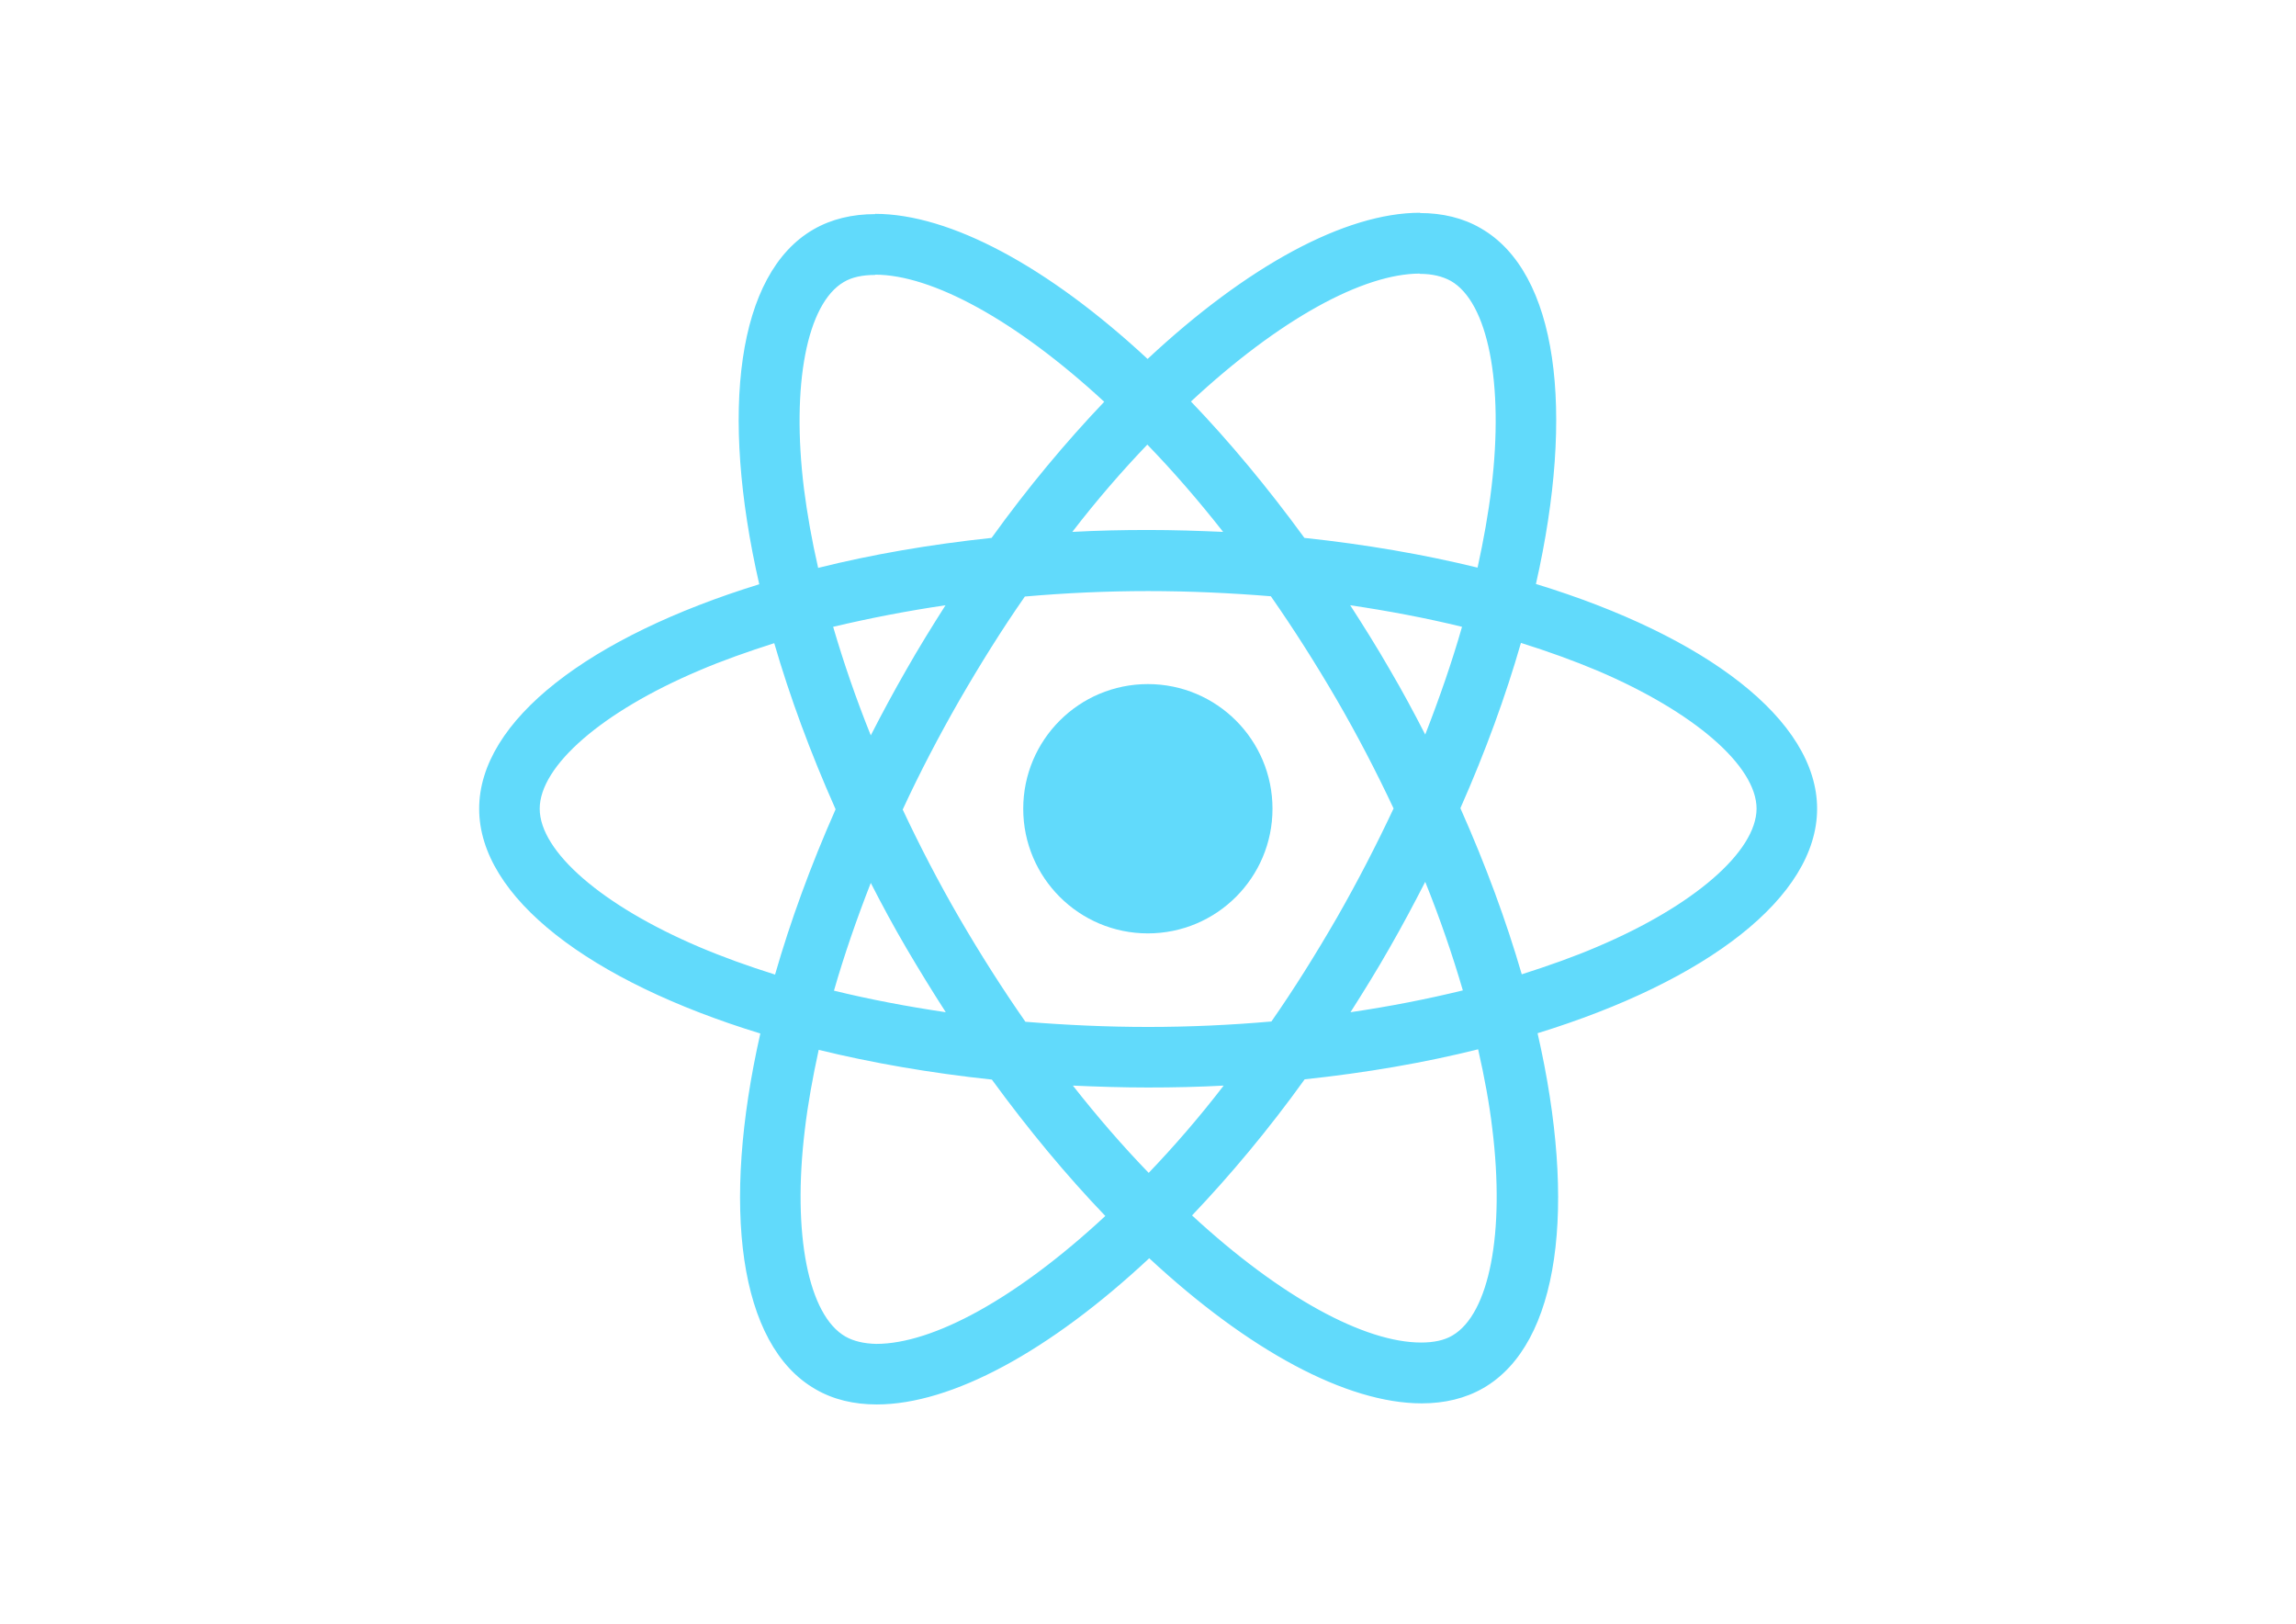
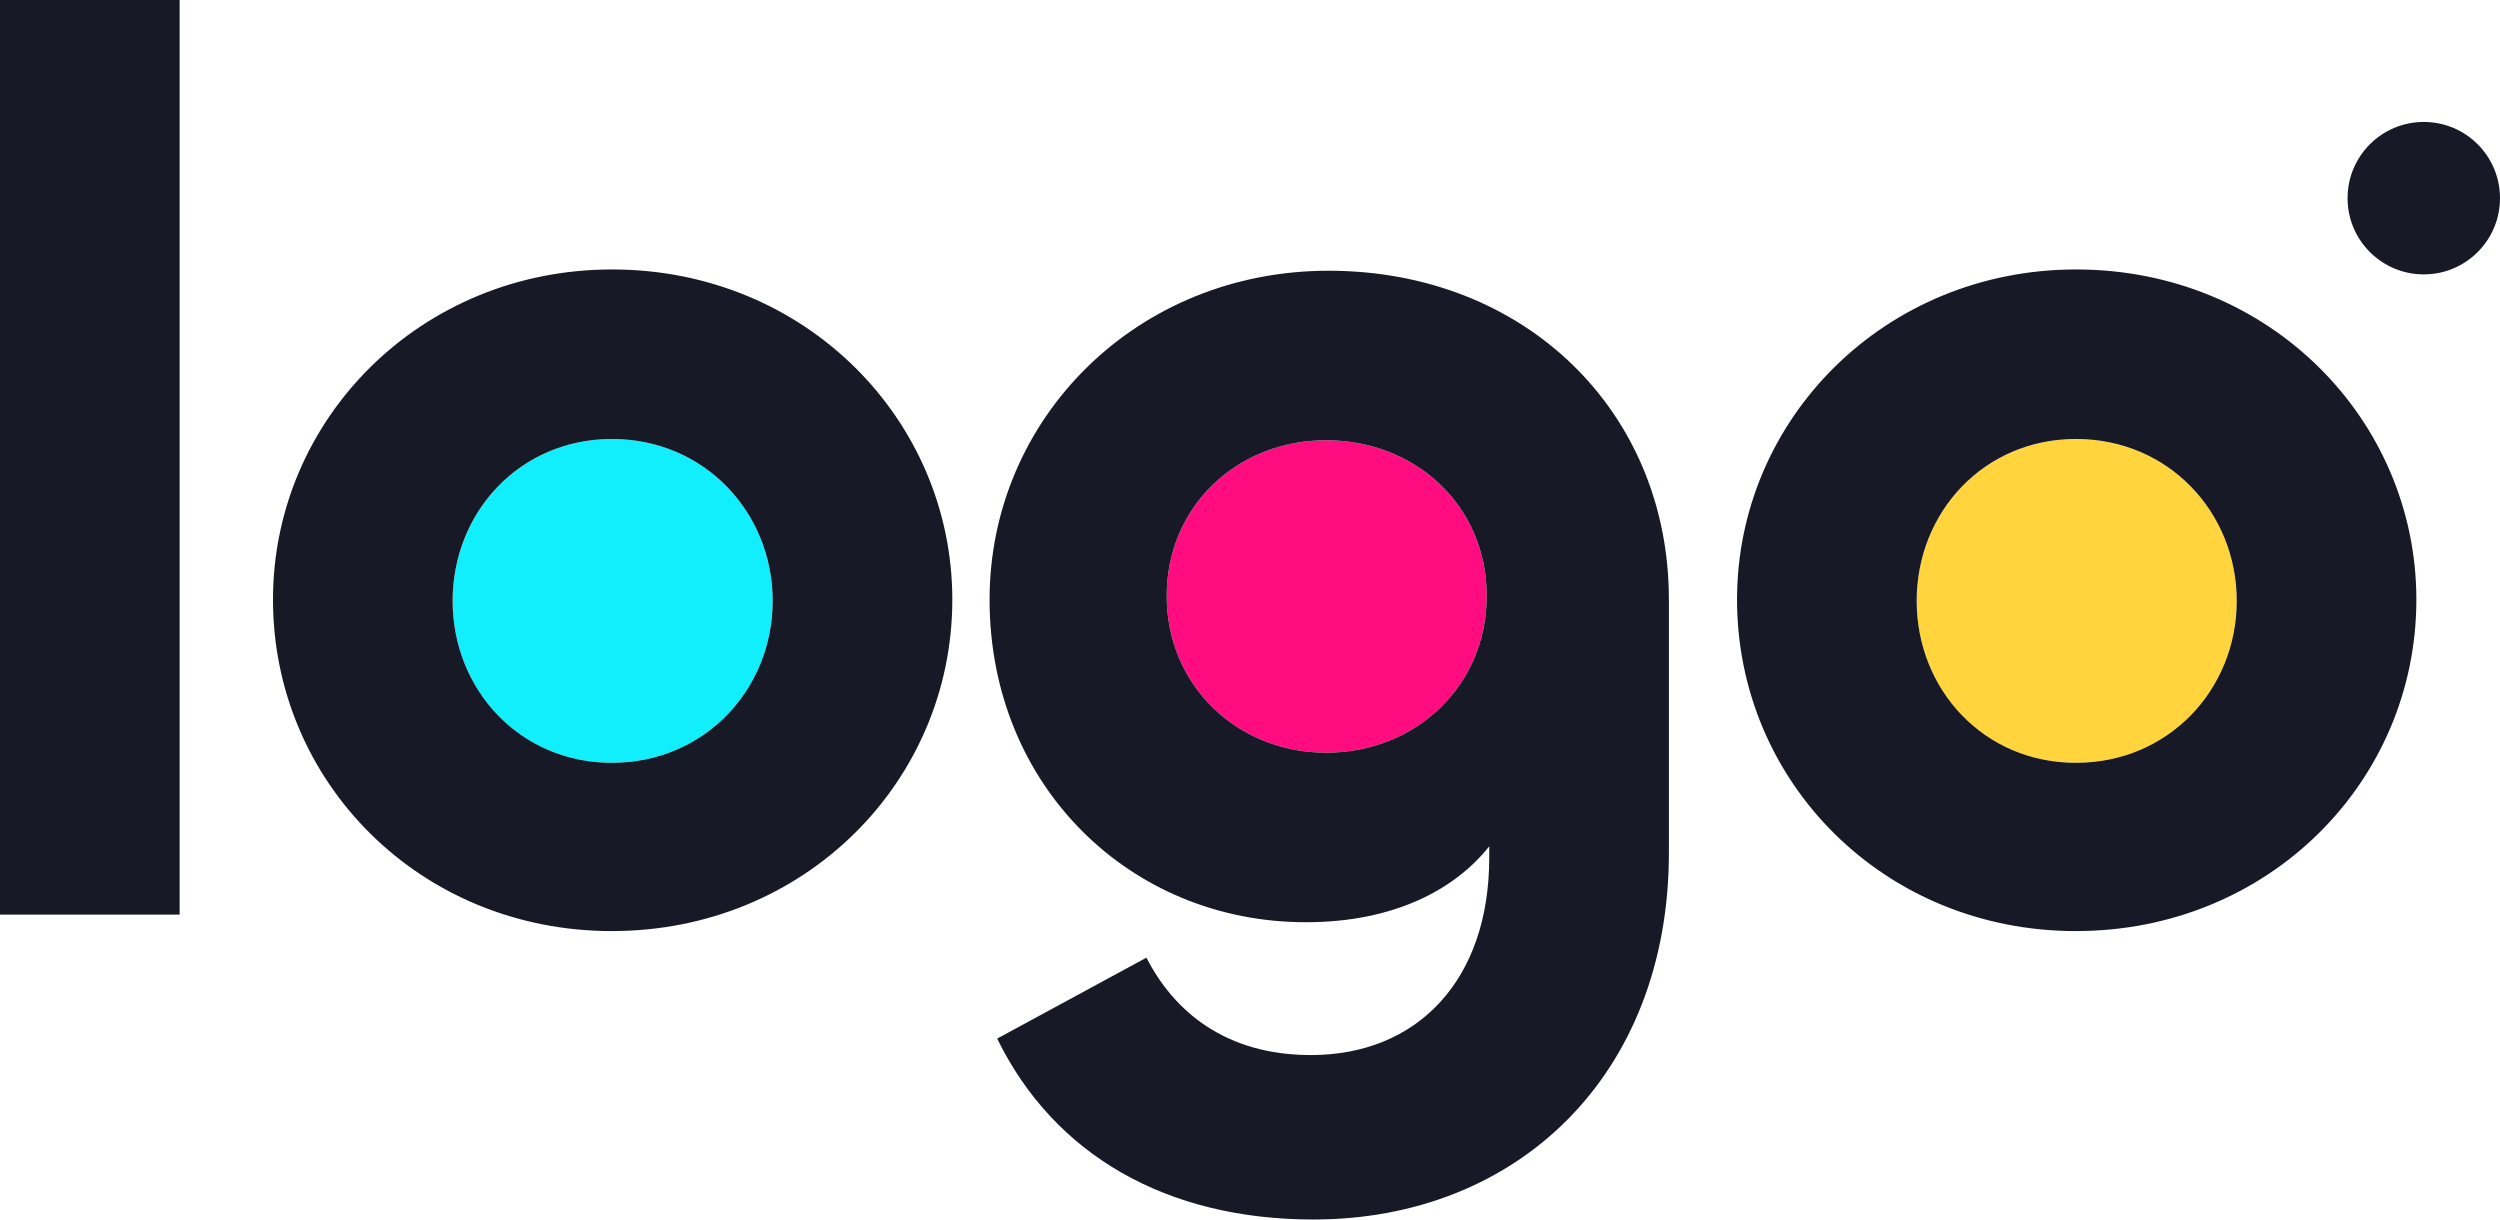
- <svg xmlns="http://www.w3.org/2000/svg" viewBox="0 0 841.9 595.3">
-   <g fill="#61DAFB">
-     <path d="M666.3 296.5c0-32.5-40.7-63.3-103.1-82.4 14.4-63.6 8-114.2-20.2-130.4-6.5-3.8-14.1-5.6-22.4-5.6v22.3c4.6 0 8.3.9 11.4 2.6 13.6 7.8 19.5 37.5 14.9 75.7-1.1 9.4-2.9 19.3-5.1 29.4-19.6-4.8-41-8.5-63.5-10.9-13.5-18.5-27.5-35.3-41.6-50 32.6-30.3 63.2-46.9 84-46.9V78c-27.5 0-63.5 19.6-99.9 53.6-36.4-33.8-72.4-53.2-99.9-53.2v22.3c20.7 0 51.4 16.5 84 46.6-14 14.7-28 31.4-41.3 49.9-22.6 2.4-44 6.1-63.6 11-2.3-10-4-19.7-5.2-29-4.7-38.2 1.1-67.9 14.6-75.8 3-1.8 6.9-2.6 11.5-2.6V78.5c-8.4 0-16 1.8-22.6 5.6-28.1 16.2-34.4 66.7-19.9 130.1-62.2 19.2-102.7 49.9-102.7 82.3 0 32.5 40.7 63.3 103.1 82.4-14.4 63.6-8 114.2 20.2 130.4 6.5 3.8 14.1 5.6 22.5 5.6 27.5 0 63.5-19.6 99.9-53.6 36.4 33.8 72.4 53.2 99.9 53.2 8.4 0 16-1.8 22.6-5.6 28.1-16.2 34.4-66.7 19.9-130.1 62-19.1 102.5-49.9 102.5-82.3zm-130.2-66.7c-3.7 12.9-8.3 26.2-13.5 39.5-4.1-8-8.4-16-13.1-24-4.6-8-9.5-15.8-14.4-23.4 14.2 2.1 27.9 4.7 41 7.9zm-45.8 106.5c-7.8 13.5-15.8 26.3-24.1 38.2-14.9 1.3-30 2-45.2 2-15.1 0-30.2-.7-45-1.9-8.3-11.9-16.4-24.6-24.2-38-7.6-13.1-14.5-26.4-20.8-39.8 6.2-13.4 13.2-26.8 20.7-39.9 7.8-13.5 15.8-26.3 24.1-38.2 14.9-1.3 30-2 45.2-2 15.1 0 30.2.7 45 1.9 8.3 11.9 16.4 24.6 24.2 38 7.6 13.1 14.5 26.4 20.8 39.8-6.3 13.4-13.2 26.8-20.7 39.9zm32.3-13c5.4 13.4 10 26.8 13.8 39.8-13.1 3.2-26.9 5.9-41.2 8 4.9-7.7 9.8-15.6 14.4-23.7 4.6-8 8.9-16.1 13-24.1zM421.2 430c-9.3-9.6-18.6-20.3-27.8-32 9 .4 18.2.7 27.5.7 9.4 0 18.7-.2 27.8-.7-9 11.7-18.3 22.4-27.5 32zm-74.4-58.9c-14.2-2.1-27.9-4.7-41-7.9 3.7-12.9 8.3-26.2 13.5-39.5 4.1 8 8.4 16 13.1 24 4.7 8 9.5 15.8 14.4 23.4zM420.7 163c9.3 9.6 18.6 20.3 27.8 32-9-.4-18.2-.7-27.5-.7-9.4 0-18.7.2-27.8.7 9-11.7 18.3-22.4 27.5-32zm-74 58.9c-4.9 7.7-9.8 15.6-14.4 23.7-4.6 8-8.9 16-13 24-5.4-13.4-10-26.8-13.8-39.8 13.1-3.1 26.9-5.8 41.2-7.9zm-90.5 125.2c-35.4-15.1-58.3-34.9-58.3-50.6 0-15.7 22.9-35.6 58.3-50.6 8.6-3.7 18-7 27.7-10.1 5.7 19.6 13.2 40 22.5 60.9-9.2 20.8-16.6 41.1-22.2 60.6-9.9-3.1-19.3-6.5-28-10.2zM310 490c-13.6-7.8-19.5-37.5-14.9-75.7 1.1-9.4 2.9-19.3 5.1-29.4 19.6 4.8 41 8.5 63.5 10.9 13.5 18.5 27.5 35.3 41.6 50-32.6 30.3-63.2 46.9-84 46.9-4.5-.1-8.3-1-11.3-2.7zm237.2-76.2c4.7 38.2-1.1 67.9-14.6 75.8-3 1.8-6.9 2.6-11.5 2.6-20.7 0-51.4-16.5-84-46.6 14-14.7 28-31.4 41.3-49.9 22.6-2.4 44-6.1 63.6-11 2.3 10.1 4.1 19.8 5.2 29.1zm38.5-66.7c-8.6 3.7-18 7-27.7 10.1-5.7-19.6-13.2-40-22.5-60.9 9.2-20.8 16.6-41.1 22.2-60.6 9.9 3.1 19.3 6.5 28.1 10.2 35.4 15.1 58.3 34.9 58.3 50.6-.1 15.7-23 35.6-58.4 50.6zM320.8 78.4z" />
-     <circle cx="420.9" cy="296.5" r="45.7" />
-     <path d="M520.5 78.1z" />
-   </g>
+ <svg xmlns="http://www.w3.org/2000/svg" width="82" height="40" fill="none" viewBox="0 0 82 40">
+   <path fill="#FFD43D" d="M73.365 19.71c0 2.904-2.241 5.31-5.27 5.31-3.03 0-5.228-2.406-5.228-5.31 0-2.905 2.199-5.312 5.228-5.312s5.27 2.407 5.27 5.311Z" />
+   <path fill="#FF0C81" d="M48.764 19.544c0 2.946-2.323 5.145-5.27 5.145-2.904 0-5.227-2.2-5.227-5.145 0-2.947 2.323-5.104 5.228-5.104 2.946 0 5.27 2.158 5.27 5.104Z" />
+   <path fill="#11EEFC" d="M20.074 25.02c3.029 0 5.27-2.406 5.27-5.31 0-2.905-2.241-5.312-5.27-5.312-3.03 0-5.228 2.407-5.228 5.311 0 2.905 2.199 5.312 5.228 5.312Z" />
+   <path fill="#171A26" d="M68.095 30.54c-6.307 0-11.12-4.897-11.12-10.872 0-5.934 4.855-10.83 11.12-10.83 6.349 0 11.162 4.938 11.162 10.83 0 5.975-4.855 10.871-11.162 10.871Zm0-5.52c3.03 0 5.27-2.406 5.27-5.31 0-2.905-2.24-5.312-5.27-5.312-3.029 0-5.228 2.407-5.228 5.311 0 2.905 2.199 5.312 5.228 5.312ZM43.08 40c-4.813 0-8.506-2.116-10.373-5.934l4.896-2.655c.913 1.784 2.614 3.195 5.394 3.195 3.486 0 5.85-2.448 5.85-6.473v-.374c-1.12 1.411-3.111 2.49-6.016 2.49-5.768 0-10.373-4.481-10.373-10.581 0-5.934 4.813-10.788 11.12-10.788 6.431 0 11.162 4.605 11.162 10.788v8.299C54.74 35.27 49.76 40 43.08 40Zm.415-15.311c2.946 0 5.27-2.2 5.27-5.145 0-2.947-2.324-5.104-5.27-5.104-2.905 0-5.228 2.158-5.228 5.104s2.323 5.145 5.228 5.145ZM20.074 30.54c-6.307 0-11.12-4.897-11.12-10.872 0-5.934 4.854-10.83 11.12-10.83 6.348 0 11.162 4.938 11.162 10.83 0 5.975-4.855 10.871-11.162 10.871Zm0-5.52c3.029 0 5.27-2.406 5.27-5.31 0-2.905-2.241-5.312-5.27-5.312-3.03 0-5.228 2.407-5.228 5.311 0 2.905 2.199 5.312 5.228 5.312ZM0 0h5.892v30H0V0ZM82 6.5a2.5 2.5 0 1 1-5 0 2.5 2.5 0 0 1 5 0Z" />
</svg>
